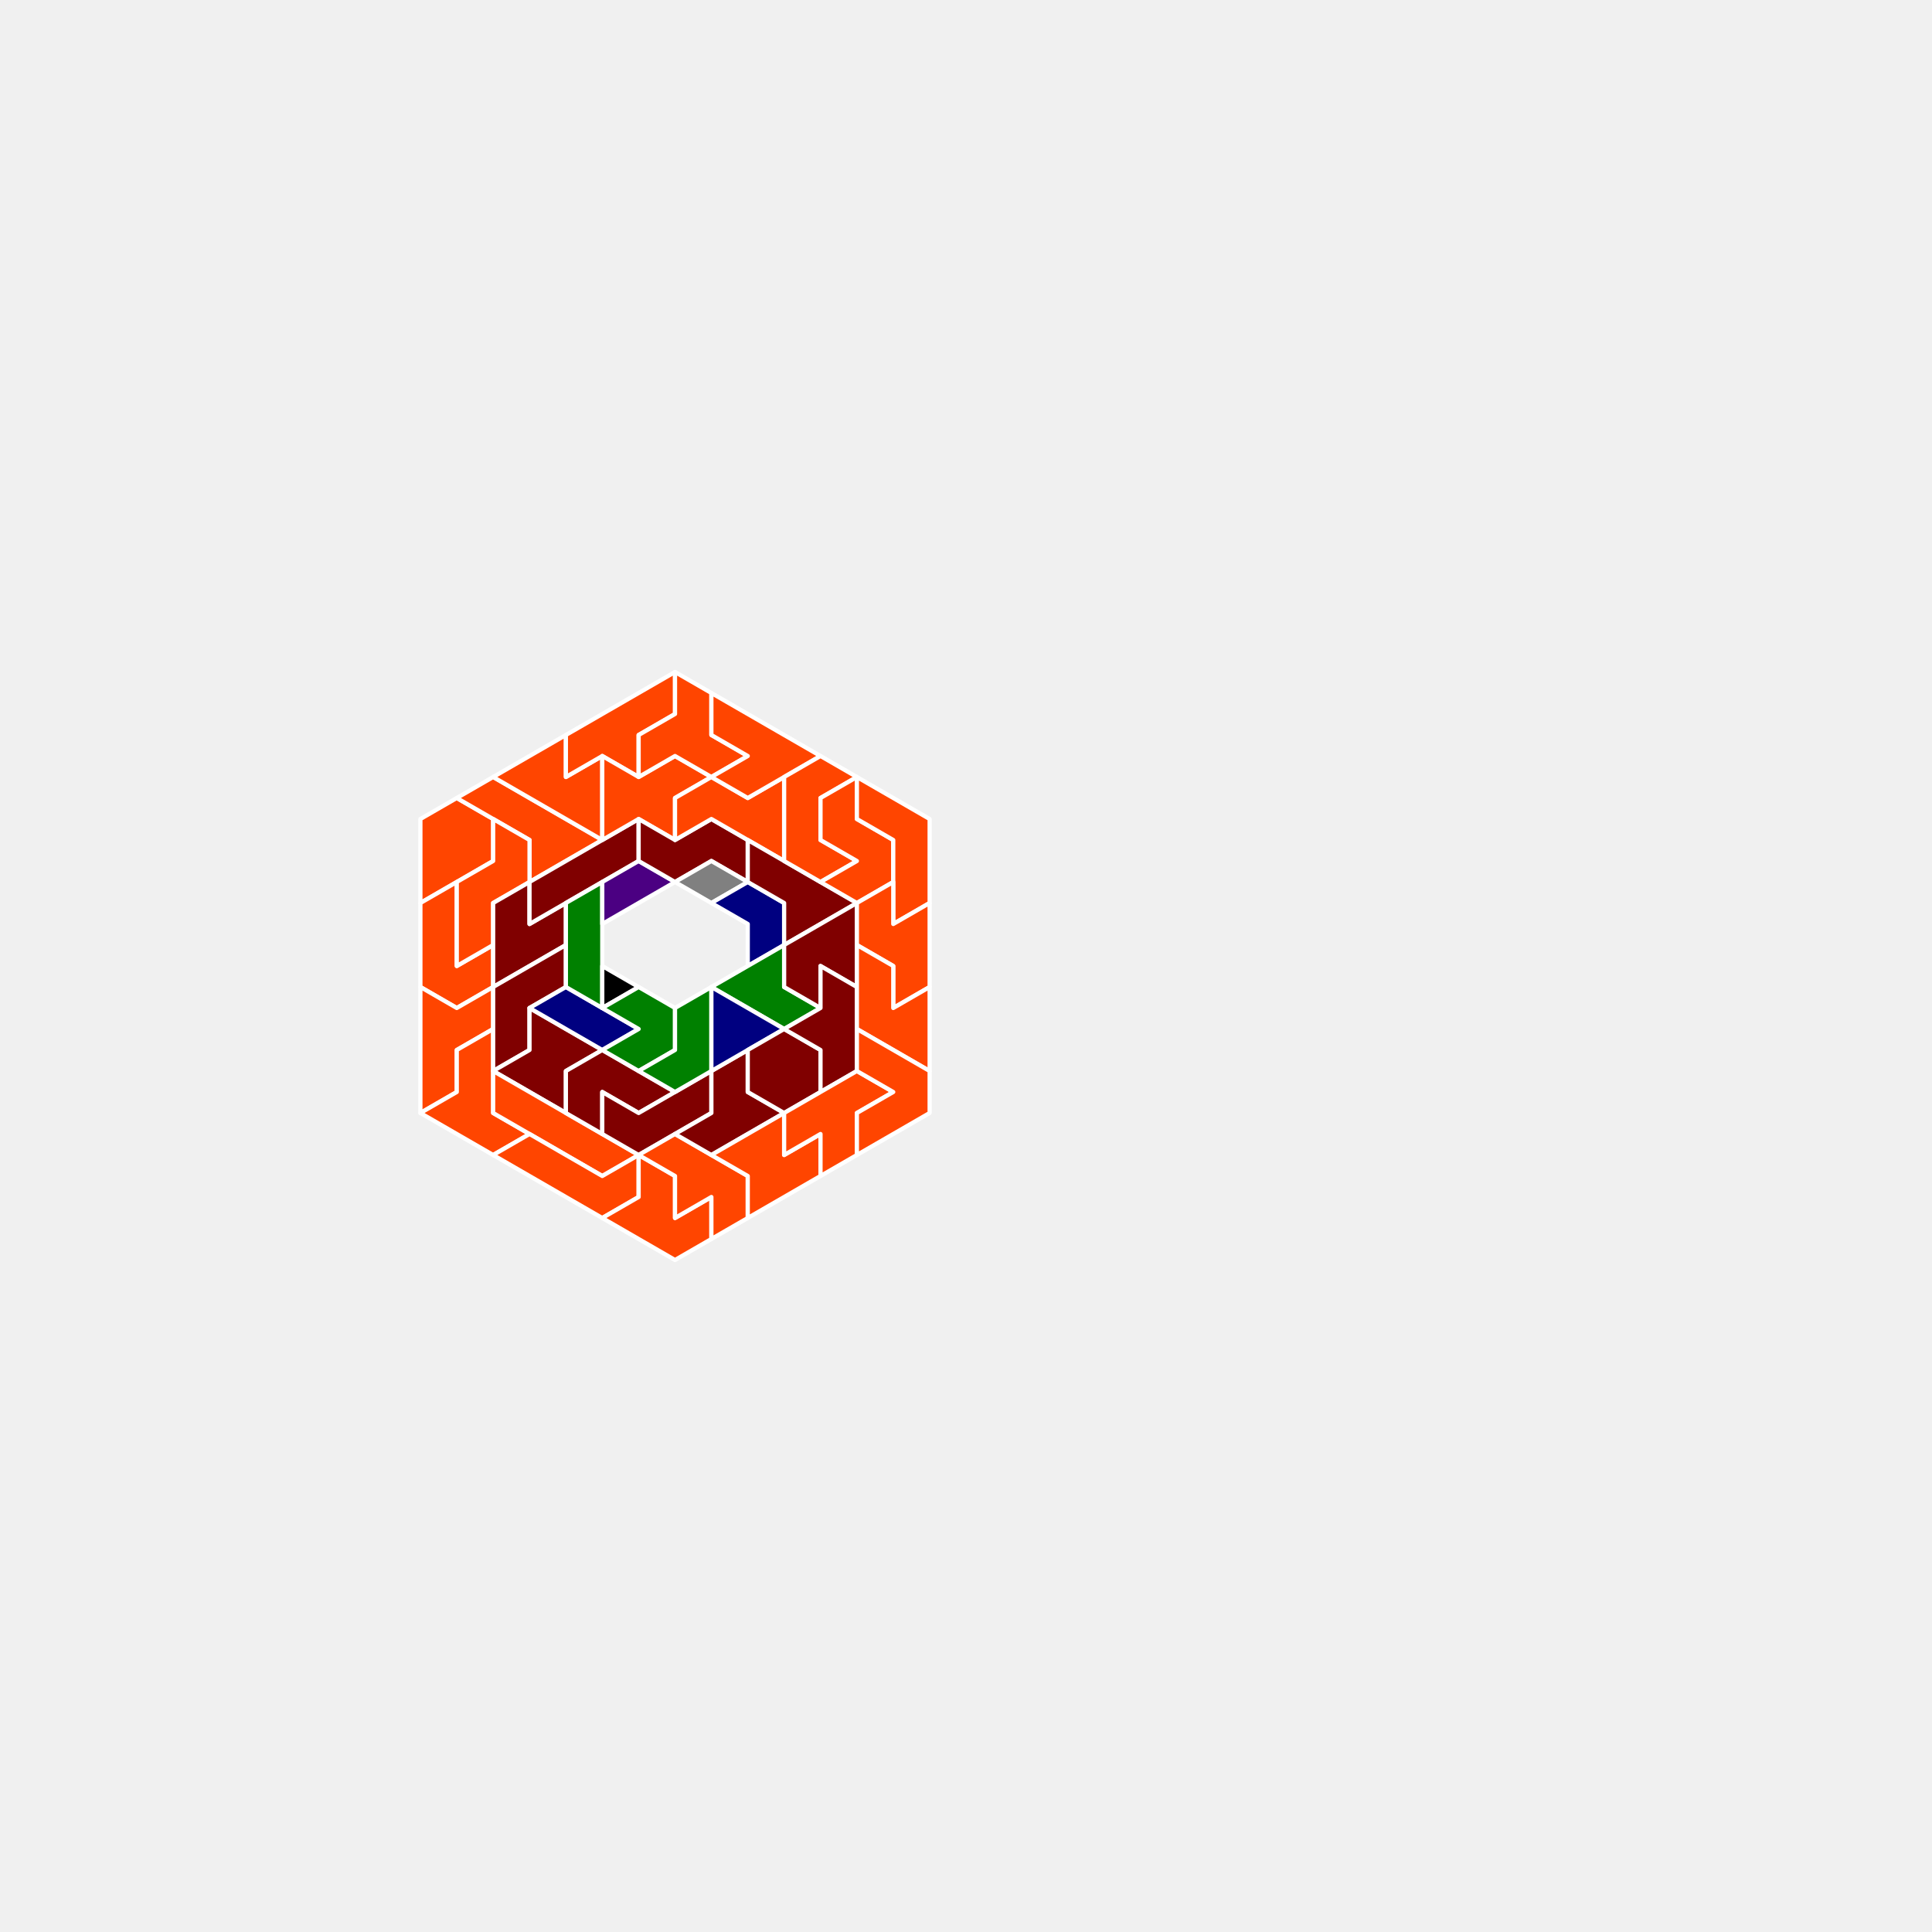
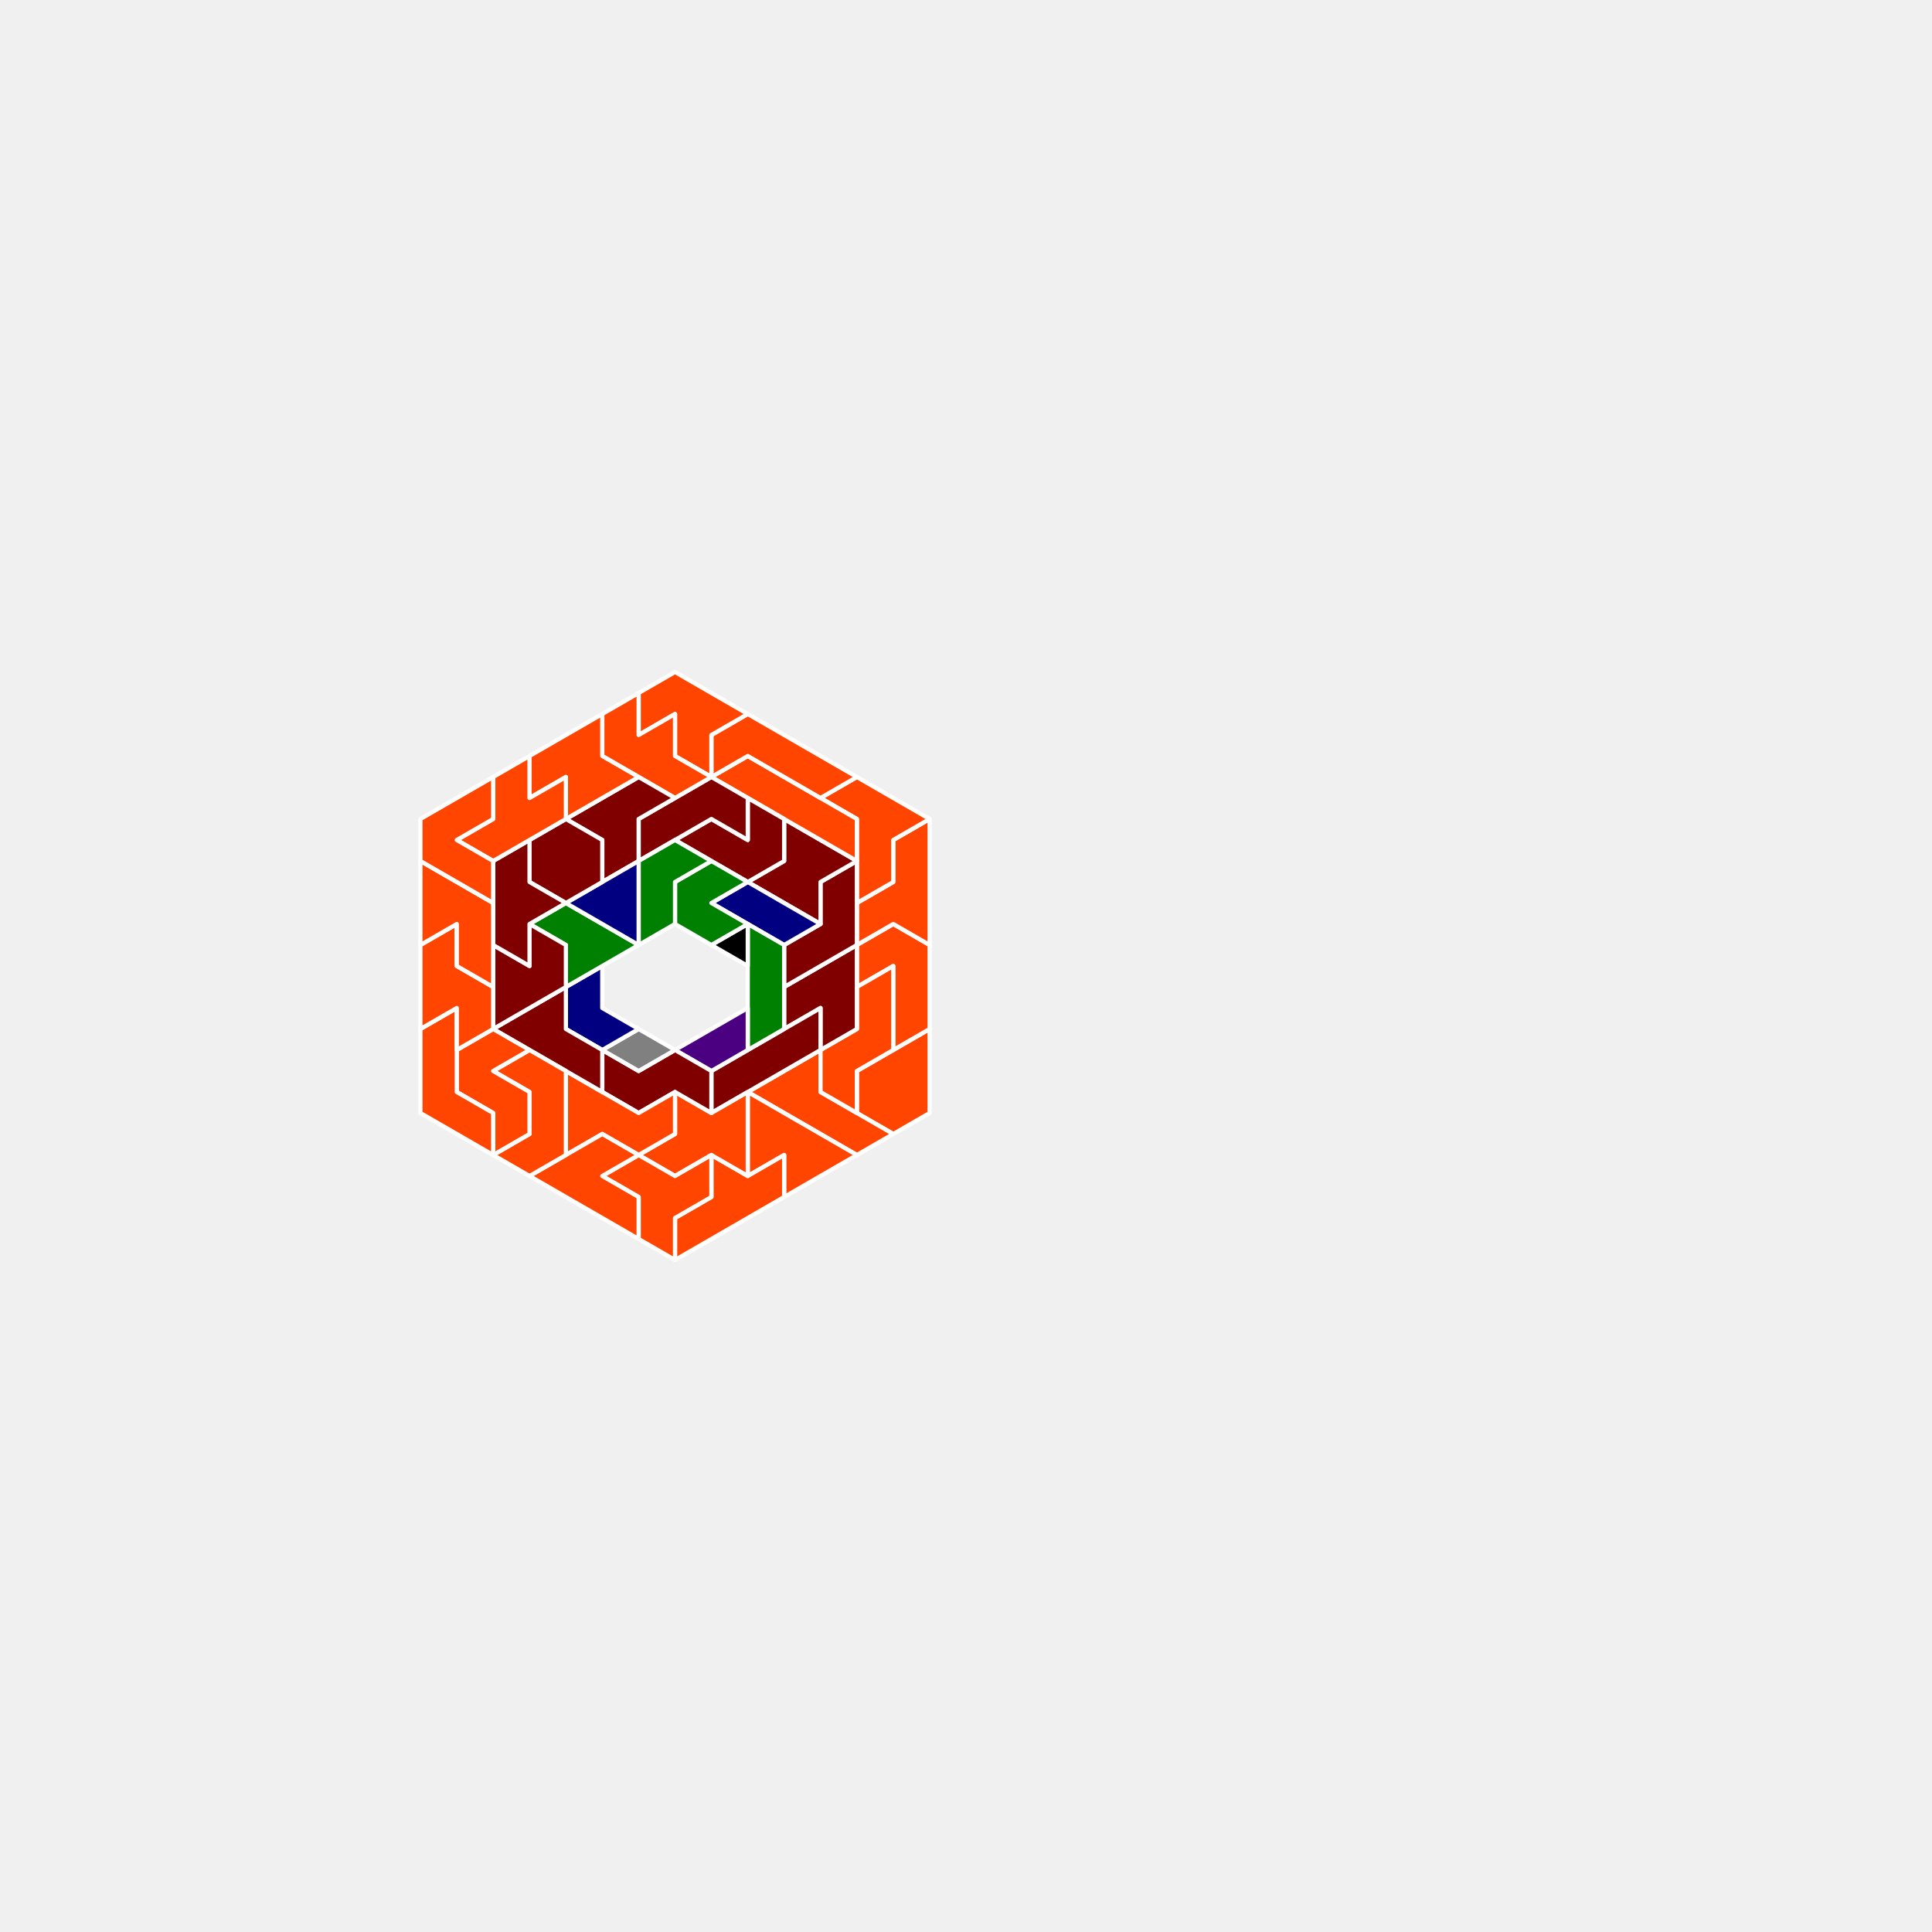
<svg xmlns="http://www.w3.org/2000/svg" width="460.000" height="460.000" viewBox="0 0 460.000 460.000" version="1.1" id="svg188">
  <defs id="defs192" />
-   <g transform="translate(230.000,115.000) rotate(90)" id="g186">
-     <polygon fill="green" stroke="white" stroke-width="1" stroke-linejoin="round" points="75.000,121.244 80.000,129.904 100.000,129.904 90.000,112.583 80.000,112.583" id="polygon4" style="fill:#ff4500;fill-opacity:1">
+   <g transform="rotate(-90,218.218,126.782)" id="g186">
+     <polygon points="100,129.904 90,112.583 80,112.583 75,121.244 80,129.904 " id="polygon4" style="fill:#ff4500;fill-opacity:1;stroke:#ffffff;stroke-width:1;stroke-linejoin:round">
      </polygon>
-     <polygon fill="yellowgreen" stroke="white" stroke-width="1" stroke-linejoin="round" points="95.000,121.244 100.000,129.904 120.000,129.904 125.000,121.244 120.000,112.583 110.000,112.583 115.000,121.244" id="polygon8" style="fill:#ff4500;fill-opacity:1">
+     <polygon points="120,129.904 125,121.244 120,112.583 110,112.583 115,121.244 95,121.244 100,129.904 " id="polygon8" style="fill:#ff4500;fill-opacity:1;stroke:#ffffff;stroke-width:1;stroke-linejoin:round">
      </polygon>
-     <polygon fill="turquoise" stroke="white" stroke-width="1" stroke-linejoin="round" points="120.000,129.904 150.000,129.904 145.000,121.244 135.000,121.244 130.000,112.583 120.000,112.583 125.000,121.244" id="polygon12" style="fill:#ff4500;fill-opacity:1">
+     <polygon points="145,121.244 135,121.244 130,112.583 120,112.583 125,121.244 120,129.904 150,129.904 " id="polygon12" style="fill:#ff4500;fill-opacity:1;stroke:#ffffff;stroke-width:1;stroke-linejoin:round">
      </polygon>
-     <polygon fill="teal" stroke="white" stroke-width="1" stroke-linejoin="round" points="145.000,121.244 150.000,129.904 160.000,112.583 155.000,103.923 150.000,112.583 130.000,112.583 135.000,121.244" id="polygon16" style="fill:#ff4500;fill-opacity:1">
+     <polygon points="160,112.583 155,103.923 150,112.583 130,112.583 135,121.244 145,121.244 150,129.904 " id="polygon16" style="fill:#ff4500;fill-opacity:1;stroke:#ffffff;stroke-width:1;stroke-linejoin:round">
      </polygon>
-     <polygon fill="magenta" stroke="white" stroke-width="1" stroke-linejoin="round" points="70.000,112.583 75.000,121.244 85.000,103.923 95.000,103.923 85.000,86.603" id="polygon20" style="fill:#ff4500;fill-opacity:1">
+     <polygon points="85,103.923 95,103.923 85,86.603 70,112.583 75,121.244 " id="polygon20" style="fill:#ff4500;fill-opacity:1;stroke:#ffffff;stroke-width:1;stroke-linejoin:round">
      </polygon>
-     <polygon fill="gray" stroke="white" stroke-width="1" stroke-linejoin="round" points="90.000,112.583 95.000,121.244 115.000,121.244 110.000,112.583 100.000,112.583 95.000,103.923 85.000,103.923 80.000,112.583" id="polygon24" style="fill:#ff4500;fill-opacity:1">
+     <polygon points="115,121.244 110,112.583 100,112.583 95,103.923 85,103.923 80,112.583 90,112.583 95,121.244 " id="polygon24" style="fill:#ff4500;fill-opacity:1;stroke:#ffffff;stroke-width:1;stroke-linejoin:round">
      </polygon>
-     <polygon fill="red" stroke="white" stroke-width="1" stroke-linejoin="round" points="65.000,103.923 70.000,112.583 85.000,86.603 65.000,86.603 70.000,95.263 60.000,95.263" id="polygon28" style="fill:#ff4500;fill-opacity:1">
+     <polygon points="85,86.603 65,86.603 70,95.263 60,95.263 65,103.923 70,112.583 " id="polygon28" style="fill:#ff4500;fill-opacity:1;stroke:#ffffff;stroke-width:1;stroke-linejoin:round">
      </polygon>
-     <polygon fill="gold" stroke="white" stroke-width="1" stroke-linejoin="round" points="95.000,103.923 100.000,112.583 120.000,112.583 110.000,95.263 100.000,95.263 105.000,103.923" id="polygon32" style="fill:#800000;fill-opacity:1">
+     <polygon points="120,112.583 110,95.263 100,95.263 105,103.923 95,103.923 100,112.583 " id="polygon32" style="fill:#800000;fill-opacity:1;stroke:#ffffff;stroke-width:1;stroke-linejoin:round">
      </polygon>
-     <polygon fill="blueviolet" stroke="white" stroke-width="1" stroke-linejoin="round" points="115.000,103.923 120.000,112.583 140.000,112.583 135.000,103.923 125.000,103.923 120.000,95.263 110.000,95.263" id="polygon36" style="fill:#800000;fill-opacity:1">
+     <polygon points="140,112.583 135,103.923 125,103.923 120,95.263 110,95.263 115,103.923 120,112.583 " id="polygon36" style="fill:#800000;fill-opacity:1;stroke:#ffffff;stroke-width:1;stroke-linejoin:round">
      </polygon>
-     <polygon fill="red" stroke="white" stroke-width="1" stroke-linejoin="round" points="135.000,103.923 140.000,112.583 150.000,95.263 140.000,95.263 135.000,86.603 125.000,103.923" id="polygon40" style="fill:#800000;fill-opacity:1">
+     <polygon points="150,95.263 140,95.263 135,86.603 125,103.923 135,103.923 140,112.583 " id="polygon40" style="fill:#800000;fill-opacity:1;stroke:#ffffff;stroke-width:1;stroke-linejoin:round">
      </polygon>
-     <polygon fill="blue" stroke="white" stroke-width="1" stroke-linejoin="round" points="140.000,112.583 150.000,112.583 165.000,86.603 160.000,77.942" id="polygon44" style="fill:#ff4500;fill-opacity:1">
+     <polygon points="165,86.603 160,77.942 140,112.583 150,112.583 " id="polygon44" style="fill:#ff4500;fill-opacity:1;stroke:#ffffff;stroke-width:1;stroke-linejoin:round">
      </polygon>
-     <polygon fill="steelblue" stroke="white" stroke-width="1" stroke-linejoin="round" points="155.000,103.923 160.000,112.583 175.000,86.603 170.000,77.942 160.000,77.942 165.000,86.603" id="polygon48" style="fill:#ff4500;fill-opacity:1">
+     <polygon points="175,86.603 170,77.942 160,77.942 165,86.603 155,103.923 160,112.583 " id="polygon48" style="fill:#ff4500;fill-opacity:1;stroke:#ffffff;stroke-width:1;stroke-linejoin:round">
      </polygon>
-     <polygon fill="blue" stroke="white" stroke-width="1" stroke-linejoin="round" points="90.000,95.263 95.000,103.923 105.000,103.923 90.000,77.942 80.000,77.942" id="polygon52" style="fill:#800000;fill-opacity:1">
+     <polygon points="105,103.923 90,77.942 80,77.942 90,95.263 95,103.923 " id="polygon52" style="fill:#800000;fill-opacity:1;stroke:#ffffff;stroke-width:1;stroke-linejoin:round">
      </polygon>
-     <polygon fill="plum" stroke="white" stroke-width="1" stroke-linejoin="round" points="120.000,95.263 125.000,103.923 135.000,86.603 130.000,77.942" id="polygon56" style="fill:#000080;fill-opacity:1">
+     <polygon points="135,86.603 130,77.942 120,95.263 125,103.923 " id="polygon56" style="fill:#000080;fill-opacity:1;stroke:#ffffff;stroke-width:1;stroke-linejoin:round">
      </polygon>
-     <polygon fill="darkorange" stroke="white" stroke-width="1" stroke-linejoin="round" points="55.000,86.603 60.000,95.263 70.000,95.263 65.000,86.603 70.000,77.942 60.000,77.942 55.000,69.282 45.000,69.282" id="polygon60" style="fill:#ff4500;fill-opacity:1">
+     <polygon points="70,95.263 65,86.603 70,77.942 60,77.942 55,69.282 45,69.282 55,86.603 60,95.263 " id="polygon60" style="fill:#ff4500;fill-opacity:1;stroke:#ffffff;stroke-width:1;stroke-linejoin:round">
      </polygon>
-     <polygon fill="orangered" stroke="white" stroke-width="1" stroke-linejoin="round" points="95.000,86.603 100.000,95.263 120.000,95.263 125.000,86.603" id="polygon64" style="fill:#008000;fill-opacity:1">
+     <polygon points="120,95.263 125,86.603 95,86.603 100,95.263 " id="polygon64" style="fill:#008000;fill-opacity:1;stroke:#ffffff;stroke-width:1;stroke-linejoin:round">
      </polygon>
-     <polygon fill="maroon" stroke="white" stroke-width="1" stroke-linejoin="round" points="135.000,86.603 140.000,95.263 150.000,95.263 155.000,86.603 145.000,86.603 150.000,77.942 145.000,69.282" id="polygon68" style="fill:#800000;fill-opacity:1">
+     <polygon points="150,95.263 155,86.603 145,86.603 150,77.942 145,69.282 135,86.603 140,95.263 " id="polygon68" style="fill:#800000;fill-opacity:1;stroke:#ffffff;stroke-width:1;stroke-linejoin:round">
      </polygon>
-     <polygon fill="indigo" stroke="white" stroke-width="1" stroke-linejoin="round" points="65.000,86.603 85.000,86.603 80.000,77.942 85.000,69.282 75.000,69.282 70.000,60.622 65.000,69.282 70.000,77.942" id="polygon72" style="fill:#ff4500;fill-opacity:1">
+     <polygon points="80,77.942 85,69.282 75,69.282 70,60.622 65,69.282 70,77.942 65,86.603 85,86.603 " id="polygon72" style="fill:#ff4500;fill-opacity:1;stroke:#ffffff;stroke-width:1;stroke-linejoin:round">
      </polygon>
-     <polygon fill="teal" stroke="white" stroke-width="1" stroke-linejoin="round" points="90.000,77.942 95.000,86.603 105.000,86.603 95.000,69.282" id="polygon76" style="fill:#4b0082;fill-opacity:1">
+     <polygon points="105,86.603 95,69.282 90,77.942 95,86.603 " id="polygon76" style="fill:#4b0082;fill-opacity:1;stroke:#ffffff;stroke-width:1;stroke-linejoin:round">
      </polygon>
-     <polygon fill="gray" stroke="white" stroke-width="1" stroke-linejoin="round" points="115.000,86.603 125.000,86.603 120.000,77.942" id="polygon80" style="fill:#000000">
+     <polygon points="120,77.942 115,86.603 125,86.603 " id="polygon80" style="fill:#000000;stroke:#ffffff;stroke-width:1;stroke-linejoin:round">
      </polygon>
-     <polygon fill="olive" stroke="white" stroke-width="1" stroke-linejoin="round" points="120.000,77.942 125.000,86.603 130.000,77.942 135.000,86.603 140.000,77.942 135.000,69.282 125.000,69.282" id="polygon84" style="fill:#008000;fill-opacity:1">
+     <polygon points="130,77.942 135,86.603 140,77.942 135,69.282 125,69.282 120,77.942 125,86.603 " id="polygon84" style="fill:#008000;fill-opacity:1;stroke:#ffffff;stroke-width:1;stroke-linejoin:round">
      </polygon>
-     <polygon fill="lime" stroke="white" stroke-width="1" stroke-linejoin="round" points="145.000,86.603 155.000,86.603 160.000,77.942 150.000,60.622 140.000,60.622 150.000,77.942" id="polygon88" style="fill:#800000;fill-opacity:1">
+     <polygon points="160,77.942 150,60.622 140,60.622 150,77.942 145,86.603 155,86.603 " id="polygon88" style="fill:#800000;fill-opacity:1;stroke:#ffffff;stroke-width:1;stroke-linejoin:round">
      </polygon>
-     <polygon fill="peru" stroke="white" stroke-width="1" stroke-linejoin="round" points="170.000,77.942 175.000,86.603 185.000,69.282 180.000,60.622 170.000,60.622 175.000,69.282 165.000,69.282 160.000,77.942" id="polygon92" style="fill:#ff4500;fill-opacity:1">
+     <polygon points="185,69.282 180,60.622 170,60.622 175,69.282 165,69.282 160,77.942 170,77.942 175,86.603 " id="polygon92" style="fill:#ff4500;fill-opacity:1;stroke:#ffffff;stroke-width:1;stroke-linejoin:round">
      </polygon>
-     <polygon fill="blueviolet" stroke="white" stroke-width="1" stroke-linejoin="round" points="55.000,69.282 60.000,77.942 70.000,77.942 65.000,69.282 70.000,60.622 65.000,51.962 60.000,60.622 50.000,60.622 45.000,69.282" id="polygon96" style="fill:#ff4500;fill-opacity:1">
+     <polygon points="70,77.942 65,69.282 70,60.622 65,51.962 60,60.622 50,60.622 45,69.282 55,69.282 60,77.942 " id="polygon96" style="fill:#ff4500;fill-opacity:1;stroke:#ffffff;stroke-width:1;stroke-linejoin:round">
      </polygon>
-     <polygon fill="navy" stroke="white" stroke-width="1" stroke-linejoin="round" points="80.000,77.942 90.000,77.942 95.000,69.282 90.000,60.622 95.000,51.962 85.000,51.962 80.000,60.622 85.000,69.282" id="polygon100" style="fill:#800000;fill-opacity:1">
+     <polygon points="95,69.282 90,60.622 95,51.962 85,51.962 80,60.622 85,69.282 80,77.942 90,77.942 " id="polygon100" style="fill:#800000;fill-opacity:1;stroke:#ffffff;stroke-width:1;stroke-linejoin:round">
      </polygon>
-     <polygon fill="darkseagreen" stroke="white" stroke-width="1" stroke-linejoin="round" points="135.000,69.282 140.000,77.942 145.000,69.282 140.000,60.622 120.000,60.622 125.000,69.282" id="polygon104" style="fill:#008000;fill-opacity:1">
+     <polygon points="145,69.282 140,60.622 120,60.622 125,69.282 135,69.282 140,77.942 " id="polygon104" style="fill:#008000;fill-opacity:1;stroke:#ffffff;stroke-width:1;stroke-linejoin:round">
      </polygon>
-     <polygon fill="darkseagreen" stroke="white" stroke-width="1" stroke-linejoin="round" points="155.000,69.282 160.000,77.942 165.000,69.282 175.000,69.282 170.000,60.622 180.000,60.622 175.000,51.962 165.000,51.962" id="polygon108" style="fill:#ff4500;fill-opacity:1">
+     <polygon points="165,69.282 175,69.282 170,60.622 180,60.622 175,51.962 165,51.962 155,69.282 160,77.942 " id="polygon108" style="fill:#ff4500;fill-opacity:1;stroke:#ffffff;stroke-width:1;stroke-linejoin:round">
      </polygon>
-     <polygon fill="lightcoral" stroke="white" stroke-width="1" stroke-linejoin="round" points="70.000,60.622 75.000,69.282 85.000,69.282 80.000,60.622 90.000,43.301 70.000,43.301 75.000,51.962" id="polygon112" style="fill:#ff4500;fill-opacity:1">
+     <polygon points="85,69.282 80,60.622 90,43.301 70,43.301 75,51.962 70,60.622 75,69.282 " id="polygon112" style="fill:#ff4500;fill-opacity:1;stroke:#ffffff;stroke-width:1;stroke-linejoin:round">
      </polygon>
-     <polygon fill="steelblue" stroke="white" stroke-width="1" stroke-linejoin="round" points="90.000,60.622 95.000,69.282 100.000,60.622 95.000,51.962" id="polygon116" style="fill:#808080;fill-opacity:1">
+     <polygon points="100,60.622 95,51.962 90,60.622 95,69.282 " id="polygon116" style="fill:#808080;fill-opacity:1;stroke:#ffffff;stroke-width:1;stroke-linejoin:round">
      </polygon>
-     <polygon fill="turquoise" stroke="white" stroke-width="1" stroke-linejoin="round" points="150.000,60.622 155.000,69.282 160.000,60.622 150.000,43.301 145.000,51.962 135.000,51.962 140.000,60.622" id="polygon120" style="fill:#800000;fill-opacity:1">
+     <polygon points="160,60.622 150,43.301 145,51.962 135,51.962 140,60.622 150,60.622 155,69.282 " id="polygon120" style="fill:#800000;fill-opacity:1;stroke:#ffffff;stroke-width:1;stroke-linejoin:round">
      </polygon>
-     <polygon fill="maroon" stroke="white" stroke-width="1" stroke-linejoin="round" points="50.000,60.622 60.000,60.622 65.000,51.962 70.000,60.622 75.000,51.962 65.000,34.641" id="polygon124" style="fill:#ff4500;fill-opacity:1">
+     <polygon points="65,51.962 70,60.622 75,51.962 65,34.641 50,60.622 60,60.622 " id="polygon124" style="fill:#ff4500;fill-opacity:1;stroke:#ffffff;stroke-width:1;stroke-linejoin:round">
      </polygon>
-     <polygon fill="brown" stroke="white" stroke-width="1" stroke-linejoin="round" points="95.000,51.962 100.000,60.622 105.000,51.962 115.000,51.962 110.000,43.301 100.000,43.301" id="polygon128" style="fill:#000080;fill-opacity:1">
+     <polygon points="105,51.962 115,51.962 110,43.301 100,43.301 95,51.962 100,60.622 " id="polygon128" style="fill:#000080;fill-opacity:1;stroke:#ffffff;stroke-width:1;stroke-linejoin:round">
      </polygon>
-     <polygon fill="indigo" stroke="white" stroke-width="1" stroke-linejoin="round" points="115.000,51.962 120.000,60.622 130.000,43.301 125.000,34.641 120.000,43.301 110.000,43.301" id="polygon132" style="fill:#008000;fill-opacity:1">
+     <polygon points="130,43.301 125,34.641 120,43.301 110,43.301 115,51.962 120,60.622 " id="polygon132" style="fill:#008000;fill-opacity:1;stroke:#ffffff;stroke-width:1;stroke-linejoin:round">
      </polygon>
-     <polygon fill="tomato" stroke="white" stroke-width="1" stroke-linejoin="round" points="120.000,60.622 140.000,60.622 130.000,43.301" id="polygon136" style="fill:#000080;fill-opacity:1">
+     <polygon points="130,43.301 120,60.622 140,60.622 " id="polygon136" style="fill:#000080;fill-opacity:1;stroke:#ffffff;stroke-width:1;stroke-linejoin:round">
      </polygon>
-     <polygon fill="plum" stroke="white" stroke-width="1" stroke-linejoin="round" points="155.000,51.962 160.000,60.622 165.000,51.962 175.000,51.962 165.000,34.641 155.000,34.641 160.000,43.301 150.000,43.301" id="polygon140" style="fill:#ff4500;fill-opacity:1">
+     <polygon points="165,51.962 175,51.962 165,34.641 155,34.641 160,43.301 150,43.301 155,51.962 160,60.622 " id="polygon140" style="fill:#ff4500;fill-opacity:1;stroke:#ffffff;stroke-width:1;stroke-linejoin:round">
      </polygon>
-     <polygon fill="magenta" stroke="white" stroke-width="1" stroke-linejoin="round" points="85.000,51.962 95.000,51.962 100.000,43.301 110.000,43.301 100.000,25.981" id="polygon144" style="fill:#800000;fill-opacity:1">
+     <polygon points="100,43.301 110,43.301 100,25.981 85,51.962 95,51.962 " id="polygon144" style="fill:#800000;fill-opacity:1;stroke:#ffffff;stroke-width:1;stroke-linejoin:round">
      </polygon>
-     <polygon fill="green" stroke="white" stroke-width="1" stroke-linejoin="round" points="130.000,43.301 135.000,51.962 145.000,51.962 150.000,43.301 145.000,34.641 135.000,34.641" id="polygon148" style="fill:#800000;fill-opacity:1">
+     <polygon points="145,51.962 150,43.301 145,34.641 135,34.641 130,43.301 135,51.962 " id="polygon148" style="fill:#800000;fill-opacity:1;stroke:#ffffff;stroke-width:1;stroke-linejoin:round">
      </polygon>
-     <polygon fill="lime" stroke="white" stroke-width="1" stroke-linejoin="round" points="65.000,34.641 70.000,43.301 90.000,43.301 95.000,34.641 90.000,25.981 85.000,34.641 75.000,34.641 70.000,25.981" id="polygon152" style="fill:#ff4500;fill-opacity:1">
+     <polygon points="90,43.301 95,34.641 90,25.981 85,34.641 75,34.641 70,25.981 65,34.641 70,43.301 " id="polygon152" style="fill:#ff4500;fill-opacity:1;stroke:#ffffff;stroke-width:1;stroke-linejoin:round">
      </polygon>
-     <polygon fill="plum" stroke="white" stroke-width="1" stroke-linejoin="round" points="105.000,34.641 110.000,43.301 120.000,43.301 125.000,34.641 115.000,34.641 120.000,25.981 100.000,25.981" id="polygon156" style="fill:#800000;fill-opacity:1">
+     <polygon points="120,43.301 125,34.641 115,34.641 120,25.981 100,25.981 105,34.641 110,43.301 " id="polygon156" style="fill:#800000;fill-opacity:1;stroke:#ffffff;stroke-width:1;stroke-linejoin:round">
      </polygon>
-     <polygon fill="darkorange" stroke="white" stroke-width="1" stroke-linejoin="round" points="125.000,34.641 130.000,43.301 135.000,34.641 145.000,34.641 140.000,25.981 120.000,25.981 115.000,34.641" id="polygon160" style="fill:#800000;fill-opacity:1">
+     <polygon points="135,34.641 145,34.641 140,25.981 120,25.981 115,34.641 125,34.641 130,43.301 " id="polygon160" style="fill:#800000;fill-opacity:1;stroke:#ffffff;stroke-width:1;stroke-linejoin:round">
      </polygon>
-     <polygon fill="yellow" stroke="white" stroke-width="1" stroke-linejoin="round" points="145.000,34.641 150.000,43.301 160.000,43.301 155.000,34.641 165.000,34.641 160.000,25.981 150.000,25.981 145.000,17.321 140.000,25.981" id="polygon164" style="fill:#ff4500;fill-opacity:1">
+     <polygon points="160,43.301 155,34.641 165,34.641 160,25.981 150,25.981 145,17.321 140,25.981 145,34.641 150,43.301 " id="polygon164" style="fill:#ff4500;fill-opacity:1;stroke:#ffffff;stroke-width:1;stroke-linejoin:round">
      </polygon>
-     <polygon fill="navy" stroke="white" stroke-width="1" stroke-linejoin="round" points="70.000,25.981 75.000,34.641 85.000,34.641 90.000,25.981 95.000,34.641 100.000,25.981 95.000,17.321 85.000,17.321 80.000,25.981" id="polygon168" style="fill:#ff4500;fill-opacity:1">
+     <polygon points="85,34.641 90,25.981 95,34.641 100,25.981 95,17.321 85,17.321 80,25.981 70,25.981 75,34.641 " id="polygon168" style="fill:#ff4500;fill-opacity:1;stroke:#ffffff;stroke-width:1;stroke-linejoin:round">
      </polygon>
-     <polygon fill="olive" stroke="white" stroke-width="1" stroke-linejoin="round" points="70.000,25.981 80.000,25.981 85.000,17.321 105.000,17.321 100.000,8.660 80.000,8.660" id="polygon172" style="fill:#ff4500;fill-opacity:1">
+     <polygon points="85,17.321 105,17.321 100,8.66 80,8.66 70,25.981 80,25.981 " id="polygon172" style="fill:#ff4500;fill-opacity:1;stroke:#ffffff;stroke-width:1;stroke-linejoin:round">
      </polygon>
-     <polygon fill="orangered" stroke="white" stroke-width="1" stroke-linejoin="round" points="95.000,17.321 100.000,25.981 110.000,25.981 115.000,17.321 125.000,17.321 120.000,8.660 100.000,8.660 105.000,17.321" id="polygon176">
+     <polygon points="110,25.981 115,17.321 125,17.321 120,8.66 100,8.66 105,17.321 95,17.321 100,25.981 " id="polygon176" style="fill:#ff4500;stroke:#ffffff;stroke-width:1;stroke-linejoin:round">
      </polygon>
-     <polygon fill="tan" stroke="white" stroke-width="1" stroke-linejoin="round" points="110.000,25.981 130.000,25.981 140.000,8.660 120.000,8.660 125.000,17.321 115.000,17.321" id="polygon180" style="fill:#ff4500;fill-opacity:1">
+     <polygon points="140,8.66 120,8.66 125,17.321 115,17.321 110,25.981 130,25.981 " id="polygon180" style="fill:#ff4500;fill-opacity:1;stroke:#ffffff;stroke-width:1;stroke-linejoin:round">
      </polygon>
-     <polygon fill="gold" stroke="white" stroke-width="1" stroke-linejoin="round" points="130.000,25.981 140.000,25.981 145.000,17.321 150.000,25.981 160.000,25.981 150.000,8.660 140.000,8.660" id="polygon184" style="fill:#ff4500;fill-opacity:1">
+     <polygon points="145,17.321 150,25.981 160,25.981 150,8.66 140,8.66 130,25.981 140,25.981 " id="polygon184" style="fill:#ff4500;fill-opacity:1;stroke:#ffffff;stroke-width:1;stroke-linejoin:round">
      </polygon>
  </g>
</svg>
